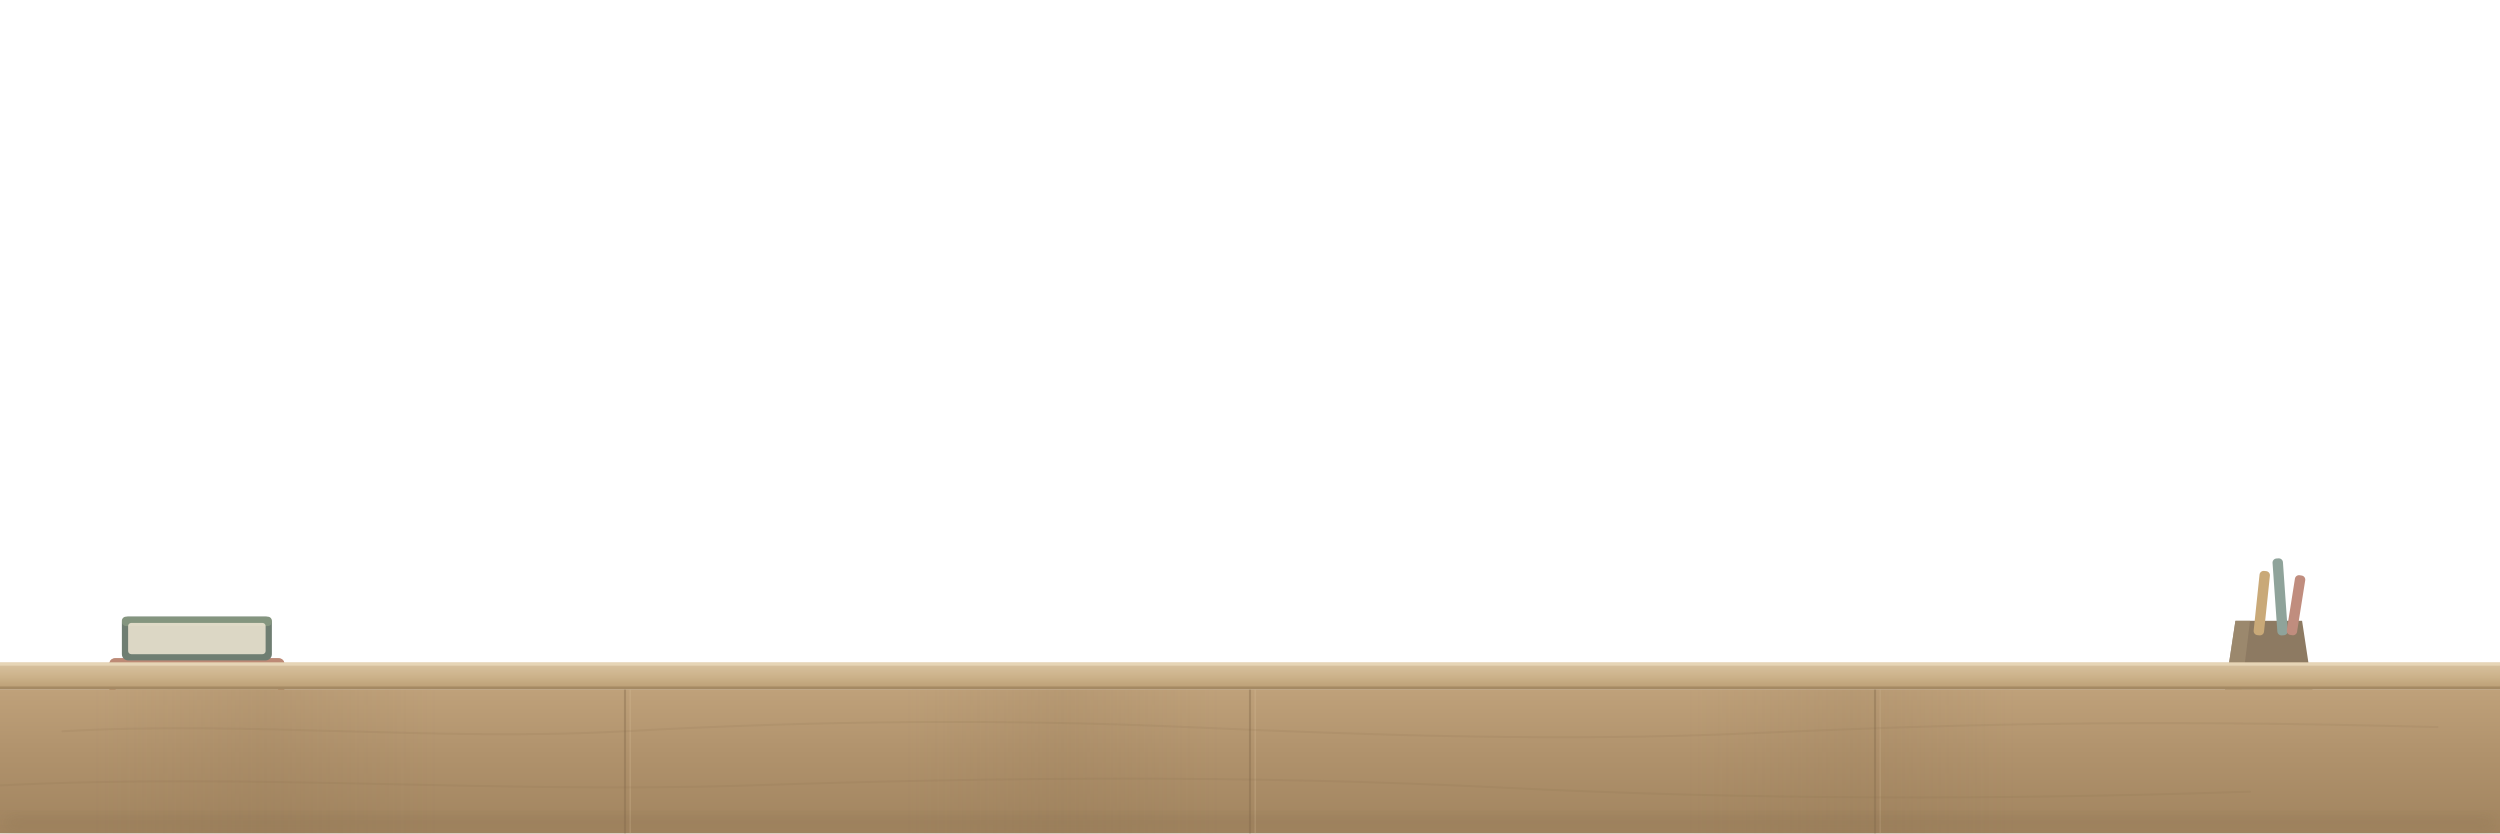
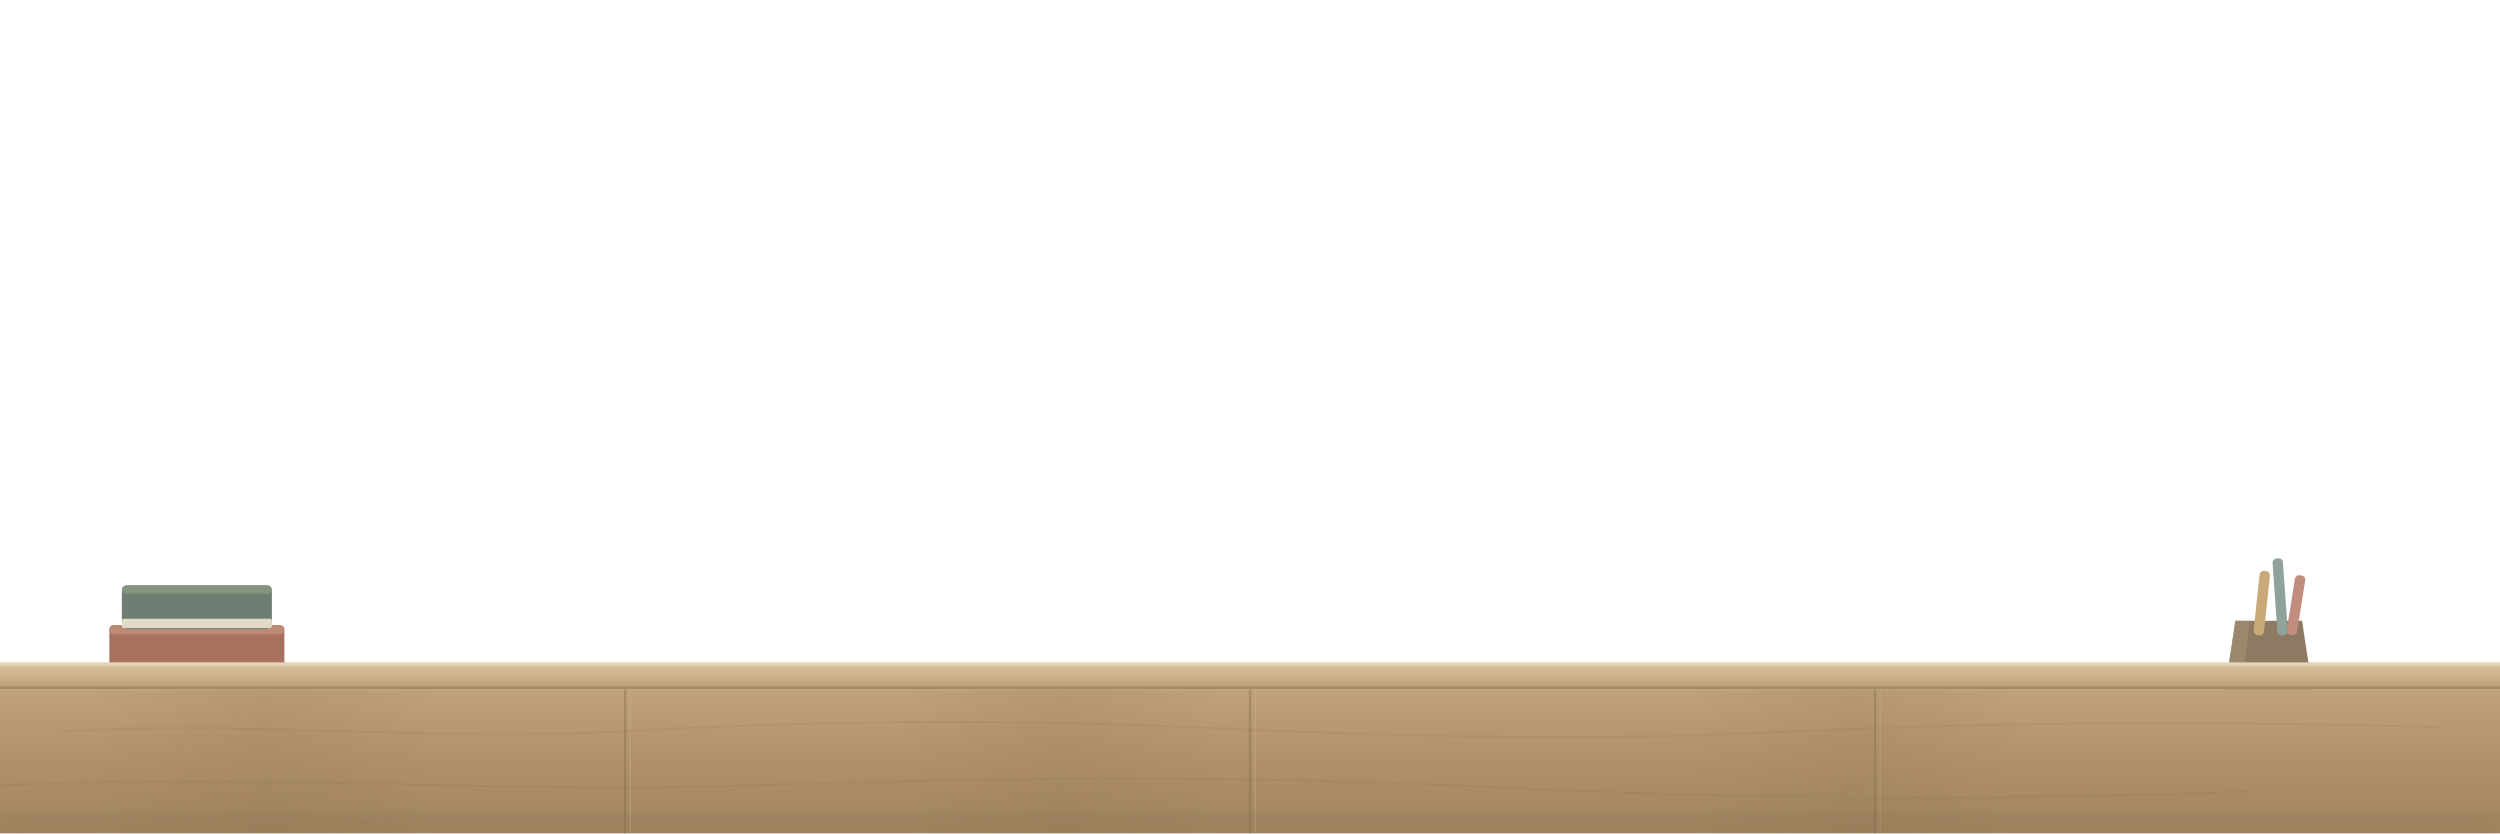
<svg xmlns="http://www.w3.org/2000/svg" viewBox="0 0 2400 800" width="2400" height="800" preserveAspectRatio="none" fill="none" role="img" aria-labelledby="cd-title cd-desc">
  <defs>
    <linearGradient id="cd-top" x1="0" y1="0" x2="0" y2="1">
      <stop stop-color="#d9c3a1" />
      <stop offset=".55" stop-color="#cbb189" />
      <stop offset="1" stop-color="#b99c72" />
    </linearGradient>
    <linearGradient id="cd-front" x1="0" y1="0" x2="0" y2="1">
      <stop stop-color="#bfa17a" />
      <stop offset=".45" stop-color="#b0926c" />
      <stop offset="1" stop-color="#a1845f" />
    </linearGradient>
    <linearGradient id="cd-grain" x1="0" y1="0" x2="1" y2="0">
      <stop stop-color="#8c7150" stop-opacity="0" />
      <stop offset=".5" stop-color="#8c7150" stop-opacity=".16" />
      <stop offset="1" stop-color="#8c7150" stop-opacity="0" />
    </linearGradient>
    <filter id="cd-soft" x="-40%" y="-40%" width="180%" height="180%">
      <feGaussianBlur stdDeviation="10" />
    </filter>
  </defs>
  <g>
    <g>
-       <rect x="105" y="632" width="168" height="48" rx="6" fill="#a8705e" />
-       <rect x="105" y="632" width="168" height="11" rx="5" fill="#bd8a76" />
-       <rect x="111" y="638" width="156" height="36" rx="3" fill="#efe6d3" opacity=".9" />
-       <rect x="117" y="592" width="144" height="42" rx="6" fill="#6f7e72" />
-       <rect x="117" y="592" width="144" height="9" rx="4" fill="#84957f" />
-       <rect x="123" y="598" width="132" height="30" rx="3" fill="#efe6d3" opacity=".85" />
+       <rect x="105" y="600" width="168" height="48" rx="6" fill="#a8705e" />
+       <rect x="105" y="600" width="168" height="9" rx="4" fill="#bd8a76" />
+       <rect x="105" y="638" width="168" height="9" rx="2" fill="#efe6d3" opacity=".92" />
+       <rect x="117" y="562" width="144" height="42" rx="6" fill="#6f7e72" />
+       <rect x="117" y="562" width="144" height="8" rx="4" fill="#84957f" />
+       <rect x="117" y="594" width="144" height="9" rx="2" fill="#efe6d3" opacity=".88" />
    </g>
    <g>
      <path d="M2136 662L2146 596H2210L2220 662Z" fill="#8d7a62" />
      <path d="M2136 662L2146 596H2160L2152 662Z" fill="#a08c70" opacity=".75" />
      <rect x="2166" y="548" width="10" height="62" rx="4" fill="#c9a978" transform="rotate(6 2171 582)" />
      <rect x="2184" y="536" width="10" height="74" rx="4" fill="#8fa39a" transform="rotate(-4 2189 574)" />
      <rect x="2199" y="552" width="10" height="58" rx="4" fill="#c08d7e" transform="rotate(9 2204 582)" />
    </g>
  </g>
  <rect y="636" width="2400" height="26" fill="url(#cd-top)" />
  <rect y="636" width="2400" height="3" fill="#e9d8ba" opacity=".85" />
  <rect y="659" width="2400" height="3" fill="#8e7351" opacity=".5" />
  <rect y="662" width="2400" height="138" fill="url(#cd-front)" />
  <g stroke="#876d4c" stroke-opacity=".42" stroke-width="2">
    <path d="M600 662v138" />
    <path d="M1200 662v138" />
    <path d="M1800 662v138" />
  </g>
  <g stroke="#d6bd97" stroke-opacity=".3" stroke-width="1.4">
    <path d="M605 662v138" />
    <path d="M1205 662v138" />
    <path d="M1805 662v138" />
  </g>
  <g stroke="#7f6746" stroke-opacity=".12" stroke-width="2" stroke-linecap="round">
    <path d="M60 702c180-10 360 10 540 0s360-12 540-4 360 14 540 6 360-14 660-6" />
    <path d="M0 754c240-12 480 8 720 0s480-10 720 2 480 12 720 4" />
  </g>
  <rect x="90" y="662" width="330" height="138" fill="url(#cd-grain)" />
  <rect x="870" y="662" width="300" height="138" fill="url(#cd-grain)" />
  <rect x="1620" y="662" width="315" height="138" fill="url(#cd-grain)" />
  <rect y="784" width="2400" height="16" fill="#6d5a3f" opacity=".18" filter="url(#cd-soft)" />
</svg>
